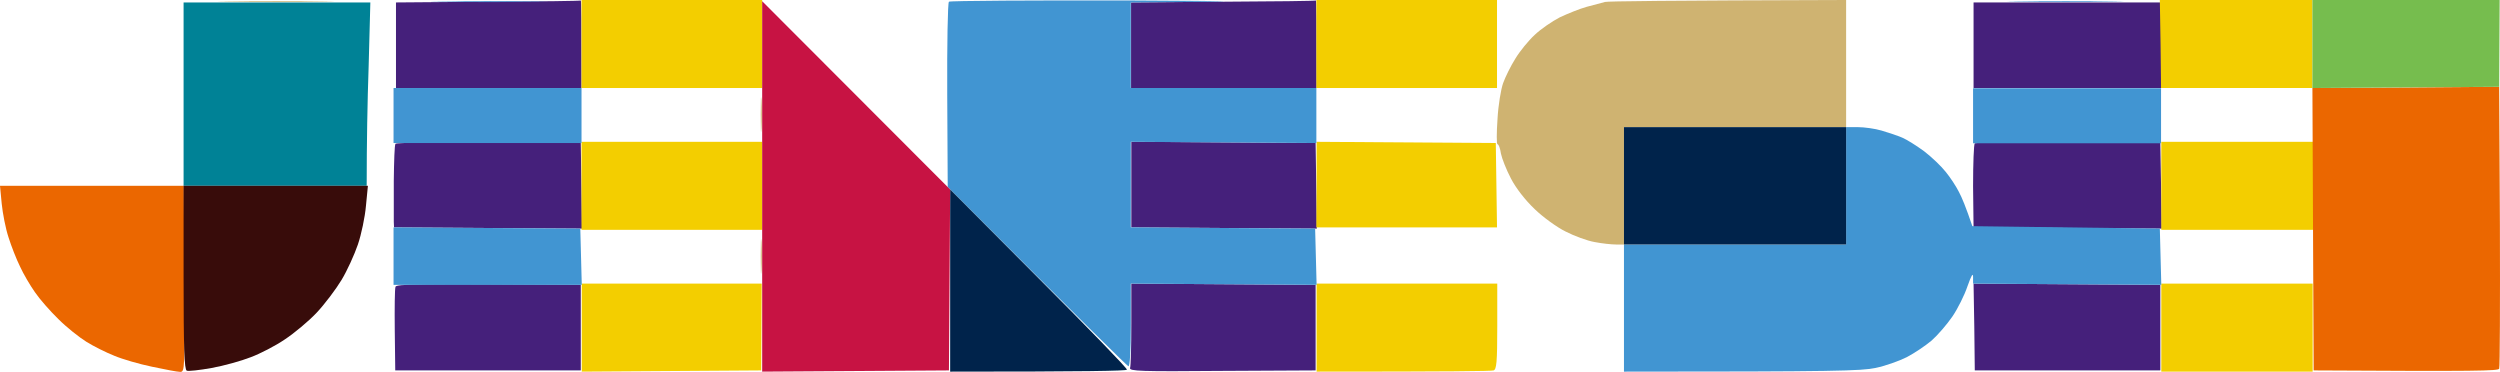
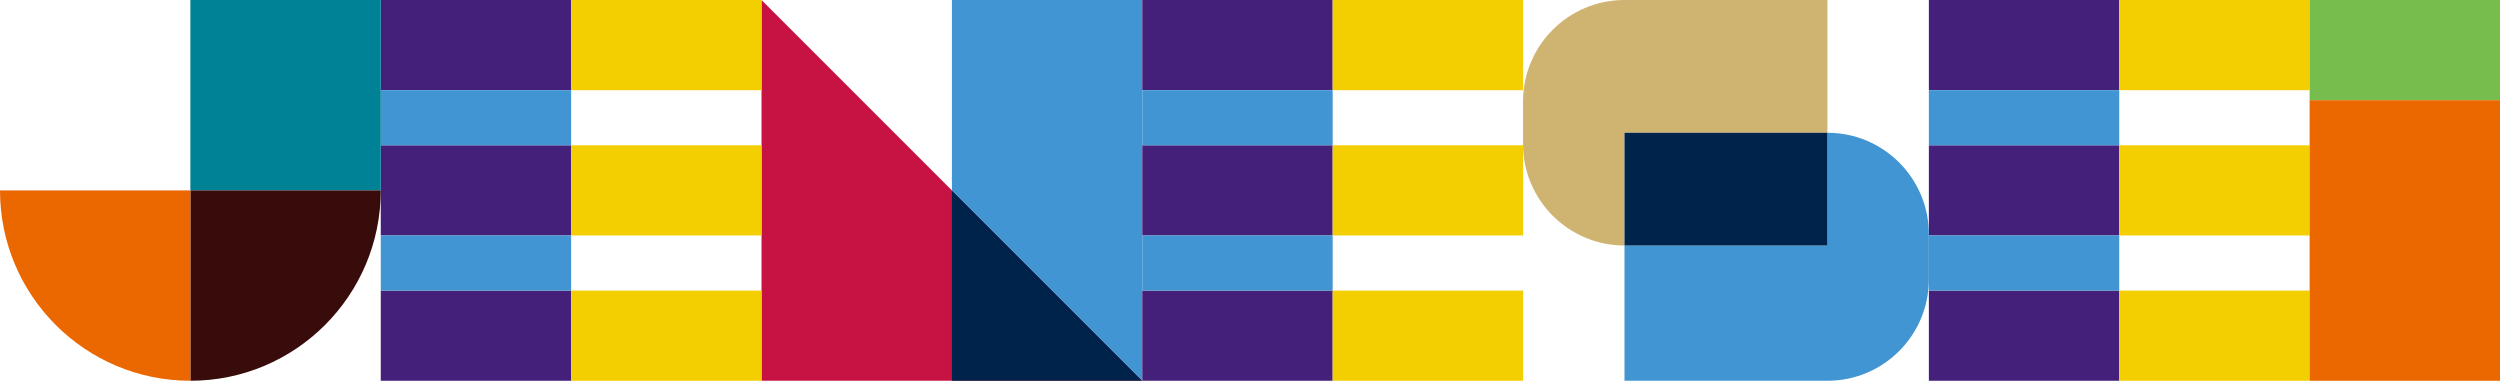
- <svg xmlns="http://www.w3.org/2000/svg" width="1042" height="155" viewBox="0 0 1042 155" fill="none">
-   <path d="M165.045 1.019L203.508 0.713H203.406C224.571 0.611 241.971 0.408 242.073 0.204C242.277 0.102 242.378 8.254 242.378 36.686H165.045V1.019Z" fill="#45207B" />
-   <path d="M471.427 1.019L509.89 0.713H509.788C530.953 0.611 548.353 0.408 548.455 0.204C548.658 0.102 548.76 8.254 548.76 36.686H471.427V1.019Z" fill="#45207B" />
-   <path d="M822.58 36.686V18.853V1.019H900.931V36.686H822.58Z" fill="#45207B" />
-   <path d="M164.129 75.411C164.231 67.258 164.435 60.329 164.842 59.921C165.147 59.412 182.649 59.208 242.073 59.615L242.582 95.283L164.231 94.773L164.129 92.429V75.411Z" fill="#45207B" />
-   <path d="M471.529 94.773V76.939V59.106L548.353 59.615L548.862 95.283L471.529 94.773Z" fill="#45207B" />
-   <path d="M822.377 77.653C822.377 68.175 822.682 60.125 823.089 59.717C823.598 59.412 841.201 59.208 900.422 59.615L901.033 95.283L822.58 94.773L822.377 77.653Z" fill="#45207B" />
-   <path d="M164.536 137.574C164.435 128.402 164.536 120.25 164.842 119.536C165.147 118.416 172.88 118.212 242.073 118.721V154.389H164.74L164.536 137.574Z" fill="#45207B" />
-   <path d="M471.02 153.369C471.325 152.554 471.529 144.3 471.529 135.026V118.212L548.353 118.721V154.389L509.483 154.592C475.192 154.898 470.613 154.694 471.02 153.369Z" fill="#45207B" />
-   <path d="M823.089 154.389L822.885 136.249L822.58 118.212L900.422 118.721V154.389H823.089Z" fill="#45207B" />
-   <path d="M242.378 36.686V18.343V0H317.676V36.686H242.378Z" fill="#F3CE00" />
-   <path d="M548.658 36.686V18.343V0H623.956V36.686H548.658Z" fill="#F3CE00" />
-   <path d="M900.727 36.686L900.524 18.343L900.218 0H963.815V36.686H900.727Z" fill="#F3CE00" />
-   <path d="M242.378 95.792V77.449V59.106H317.676V95.792H242.378Z" fill="#F3CE00" />
-   <path d="M548.658 94.773L548.76 76.939V59.106L623.447 59.615L623.956 94.773H548.658Z" fill="#F3CE00" />
-   <path d="M900.829 95.792V77.449V59.106H964.425V95.792H900.829Z" fill="#F3CE00" />
-   <path d="M242.48 154.898V136.555V118.212H317.473L317.269 154.389L242.48 154.898Z" fill="#F3CE00" />
-   <path d="M548.76 154.898V136.555V118.212H624.058V136.045C624.058 151.026 623.753 153.981 622.531 154.389C621.616 154.694 604.725 154.898 548.76 154.898Z" fill="#F3CE00" />
-   <path d="M900.829 154.898V136.555V118.212H963.916V154.898H900.829Z" fill="#F3CE00" />
-   <path d="M223.045 0.713C212.666 0.917 195.266 0.917 184.378 0.713C173.491 0.611 181.936 0.509 203.203 0.509C224.47 0.509 233.424 0.611 223.045 0.713Z" fill="#4195D2" />
-   <path d="M394.806 39.642C394.704 18.547 395.009 1.019 395.518 0.713C396.027 0.306 430.522 0.102 472.241 0.204C513.96 0.408 530.851 0.611 471.325 1.019V36.686H548.658V59.615L471.325 59.106V94.773L548.149 95.283L548.76 118.721L471.325 118.212V135.536C471.325 146.44 470.918 152.758 470.307 152.656C469.799 152.452 452.602 135.638 395.009 77.959L394.806 39.642Z" fill="#4195D2" />
-   <path d="M880.376 0.713C869.489 0.917 851.885 0.917 841.201 0.713C830.517 0.611 839.471 0.509 861.043 0.509C882.615 0.509 891.264 0.611 880.376 0.713Z" fill="#4195D2" />
-   <path d="M164.028 59.615V48.202V36.686H242.378V59.615H164.028Z" fill="#4195D2" />
-   <path d="M822.377 59.717V48.202V36.788H900.727V59.717H822.377Z" fill="#4195D2" />
-   <path d="M769.464 101.907V77.449V52.991H774.349C776.994 52.991 781.471 53.603 784.219 54.418C787.068 55.233 790.935 56.558 792.868 57.373C794.801 58.189 798.973 60.838 802.026 63.08C805.078 65.424 809.148 69.296 810.98 71.64C812.913 73.984 815.356 77.755 816.475 79.997C817.696 82.239 819.426 86.417 822.071 94.263L900.218 95.283L900.829 118.721L822.377 118.212V115.46C822.377 113.524 821.664 114.747 820.036 119.333C818.815 123.001 815.966 128.708 813.727 131.969C811.489 135.23 807.622 139.714 805.078 141.956C802.535 144.096 797.854 147.255 794.699 148.885C791.443 150.516 785.643 152.554 781.675 153.369C775.875 154.592 765.293 154.898 676.868 154.898V101.907H769.464Z" fill="#4195D2" />
-   <path d="M164.028 118.721V106.696V94.773L241.869 95.283L242.48 118.721H164.028Z" fill="#4195D2" />
-   <path d="M134.519 0.713C123.631 0.917 106.028 0.917 95.344 0.713C84.659 0.611 93.614 0.51 115.186 0.51C136.757 0.51 145.407 0.611 134.519 0.713Z" fill="#CFB371" />
-   <path d="M661.3 2.853C664.251 2.038 667.71 1.121 668.931 0.815C670.254 0.51 693.352 0.204 769.464 0V52.992H676.868V101.907H673.51C671.78 101.907 667.71 101.499 664.658 100.888C661.605 100.378 656.11 98.34 652.549 96.506C648.988 94.773 643.086 90.493 639.626 87.13C635.759 83.462 631.791 78.366 629.756 74.392C627.823 70.723 625.991 66.035 625.584 63.997C625.279 61.857 624.668 60.125 624.159 60.125C623.753 60.125 623.753 55.437 624.159 49.629C624.465 43.922 625.584 37.196 626.5 34.648C627.416 32.101 629.654 27.515 631.588 24.458C633.419 21.4 637.082 16.916 639.626 14.573C642.17 12.127 646.952 8.866 650.107 7.235C653.363 5.707 658.349 3.669 661.3 2.853Z" fill="#CFB371" />
-   <path d="M317.371 53.501C317.167 56.864 317.066 54.316 317.066 47.896C317.066 41.476 317.167 38.724 317.371 41.782C317.574 44.839 317.574 50.138 317.371 53.501Z" fill="#CFB371" />
-   <path d="M317.371 112.607C317.167 115.97 317.066 113.422 317.066 107.002C317.066 100.582 317.167 97.83 317.371 100.888C317.574 103.945 317.574 109.244 317.371 112.607Z" fill="#CFB371" />
-   <path d="M963.815 36.686L1002.79 36.483L1041.66 36.177L1041.96 94.263C1042.06 126.262 1041.96 152.962 1041.66 153.675C1041.25 154.592 1032.7 154.796 964.324 154.388L963.815 36.686Z" fill="#EB6700" />
-   <path d="M3.561 98.951C2.34 95.283 1.119 88.964 0.712 84.888L0 77.449H76.621L76.824 116.275C77.028 154.287 77.028 155 75.094 155C73.975 155 68.684 153.981 63.393 152.86C58 151.739 50.979 149.701 47.621 148.274C44.263 146.949 38.972 144.3 36.021 142.465C33.07 140.631 27.779 136.453 24.319 132.988C20.86 129.625 16.484 124.632 14.551 121.778C12.617 119.027 9.768 114.237 8.344 111.078C6.818 108.021 4.681 102.518 3.561 98.951Z" fill="#EB6700" />
-   <path d="M676.868 101.907V77.449V52.992H769.464V101.907H676.868Z" fill="#00234B" />
-   <path d="M396.027 154.898V116.989V78.978L433.065 116.174C453.518 136.657 470.002 153.675 469.697 154.083C469.493 154.592 452.806 154.898 396.027 154.898Z" fill="#00234B" />
-   <path d="M963.815 36.686V18.343V0H1041.86L1041.66 36.177L963.815 36.686Z" fill="#76BD4E" />
-   <path d="M76.519 77.449V39.234V1.019H154.361L153.649 27.719C153.14 42.495 152.835 59.717 152.835 77.449H76.519Z" fill="#008296" />
-   <path d="M317.676 154.898V77.755V0.51L396.027 78.978L395.518 154.389L317.676 154.898Z" fill="#C71343" />
-   <path d="M77.842 154.49C76.824 153.981 76.519 145.217 76.519 115.664V77.449H153.343L152.529 85.805C152.122 90.493 150.596 97.728 149.171 101.907C147.747 106.085 144.694 112.811 142.354 116.683C140.014 120.555 135.333 126.772 131.975 130.339C128.617 133.905 122.614 138.899 118.747 141.446C114.88 144.096 108.368 147.459 104.501 148.886C100.635 150.414 93.308 152.452 88.221 153.369C83.133 154.287 78.452 154.796 77.842 154.49Z" fill="#380C0A" />
+ <svg xmlns="http://www.w3.org/2000/svg" width="998" height="152" viewBox="0 0 998 152" fill="none">
+   <path d="M304 1.33514e-05V152H456L304 1.33514e-05Z" fill="#C71343" />
+   <path d="M380 76V152L456 152L380 76Z" fill="#00234B" />
+   <path d="M152 36V1.33514e-05H228V36H152Z" fill="#45207B" />
+   <path d="M152 152V116H228V152H152Z" fill="#45207B" />
+   <path d="M152 94V58H228V94H152Z" fill="#45207B" />
+   <path d="M152 116H228L228 94H152L152 116Z" fill="#4195D2" />
+   <path d="M228 36H152L152 58H228L228 36Z" fill="#4195D2" />
+   <path d="M380 0L380 76L456 152V2.8193e-05L380 0Z" fill="#4195D2" />
+   <path d="M456 36V2.8193e-05L532 1.33514e-05V36H456Z" fill="#45207B" />
+   <path d="M456 152L456 116H532V152L456 152Z" fill="#45207B" />
+   <path d="M456 94V58H532V94H456Z" fill="#45207B" />
+   <path d="M456 116H532L532 94H456L456 116Z" fill="#4195D2" />
+   <path d="M532 36H456L456 58H532L532 36Z" fill="#4195D2" />
+   <path d="M228 36V1.33514e-05H304L304 36H228Z" fill="#F3CE00" />
+   <path d="M228 152V116H304V152L228 152Z" fill="#F3CE00" />
+   <path d="M228 94V58H304V94H228Z" fill="#F3CE00" />
+   <path d="M532 36V1.33514e-05L608 0V36L532 36Z" fill="#F3CE00" />
+   <path d="M532 152V116L608 116V152L532 152Z" fill="#F3CE00" />
+   <path d="M532 94V58L608 58V94L532 94Z" fill="#F3CE00" />
+   <path d="M76 76H152L152 1.33514e-05H76V76Z" fill="#008296" />
+   <path d="M76 76V152C117.974 152 152 117.974 152 76H76Z" fill="#380C0A" />
+   <path d="M76 76H0C0 117.974 34.026 152 76 152V76Z" fill="#EB6700" />
+   <path d="M770 36V0H846V36H770Z" fill="#45207B" />
+   <path d="M770 152V116H846V152H770Z" fill="#45207B" />
+   <path d="M770 94V58H846V94H770Z" fill="#45207B" />
+   <path d="M770 116H846L846 94H770L770 116Z" fill="#4195D2" />
+   <path d="M846 36H770L770 58H846L846 36Z" fill="#4195D2" />
+   <path d="M846 36V0H922V36H846Z" fill="#F3CE00" />
+   <path d="M846 152V116H922V152H846Z" fill="#F3CE00" />
+   <path d="M846 94V58H922V94H846Z" fill="#F3CE00" />
+   <path d="M922 40L922 0H998V40H922Z" fill="#76BD4E" />
+   <path d="M922 152L922 40H998L998 152H922Z" fill="#EB6700" />
+   <path d="M729.5 0H648.5C626.132 0 608 18.133 608 40.5V57.5C608 79.868 626.132 98 648.5 98V53H729.5V0Z" fill="#CFB371" />
+   <path d="M729.5 152C751.868 152 770 133.868 770 111.5V93.5C770 71.132 751.868 53 729.5 53V98H648.5V152H729.5Z" fill="#4195D2" />
+   <path d="M648.5 53V98H729.5V53H648.5Z" fill="#00234B" />
</svg>
